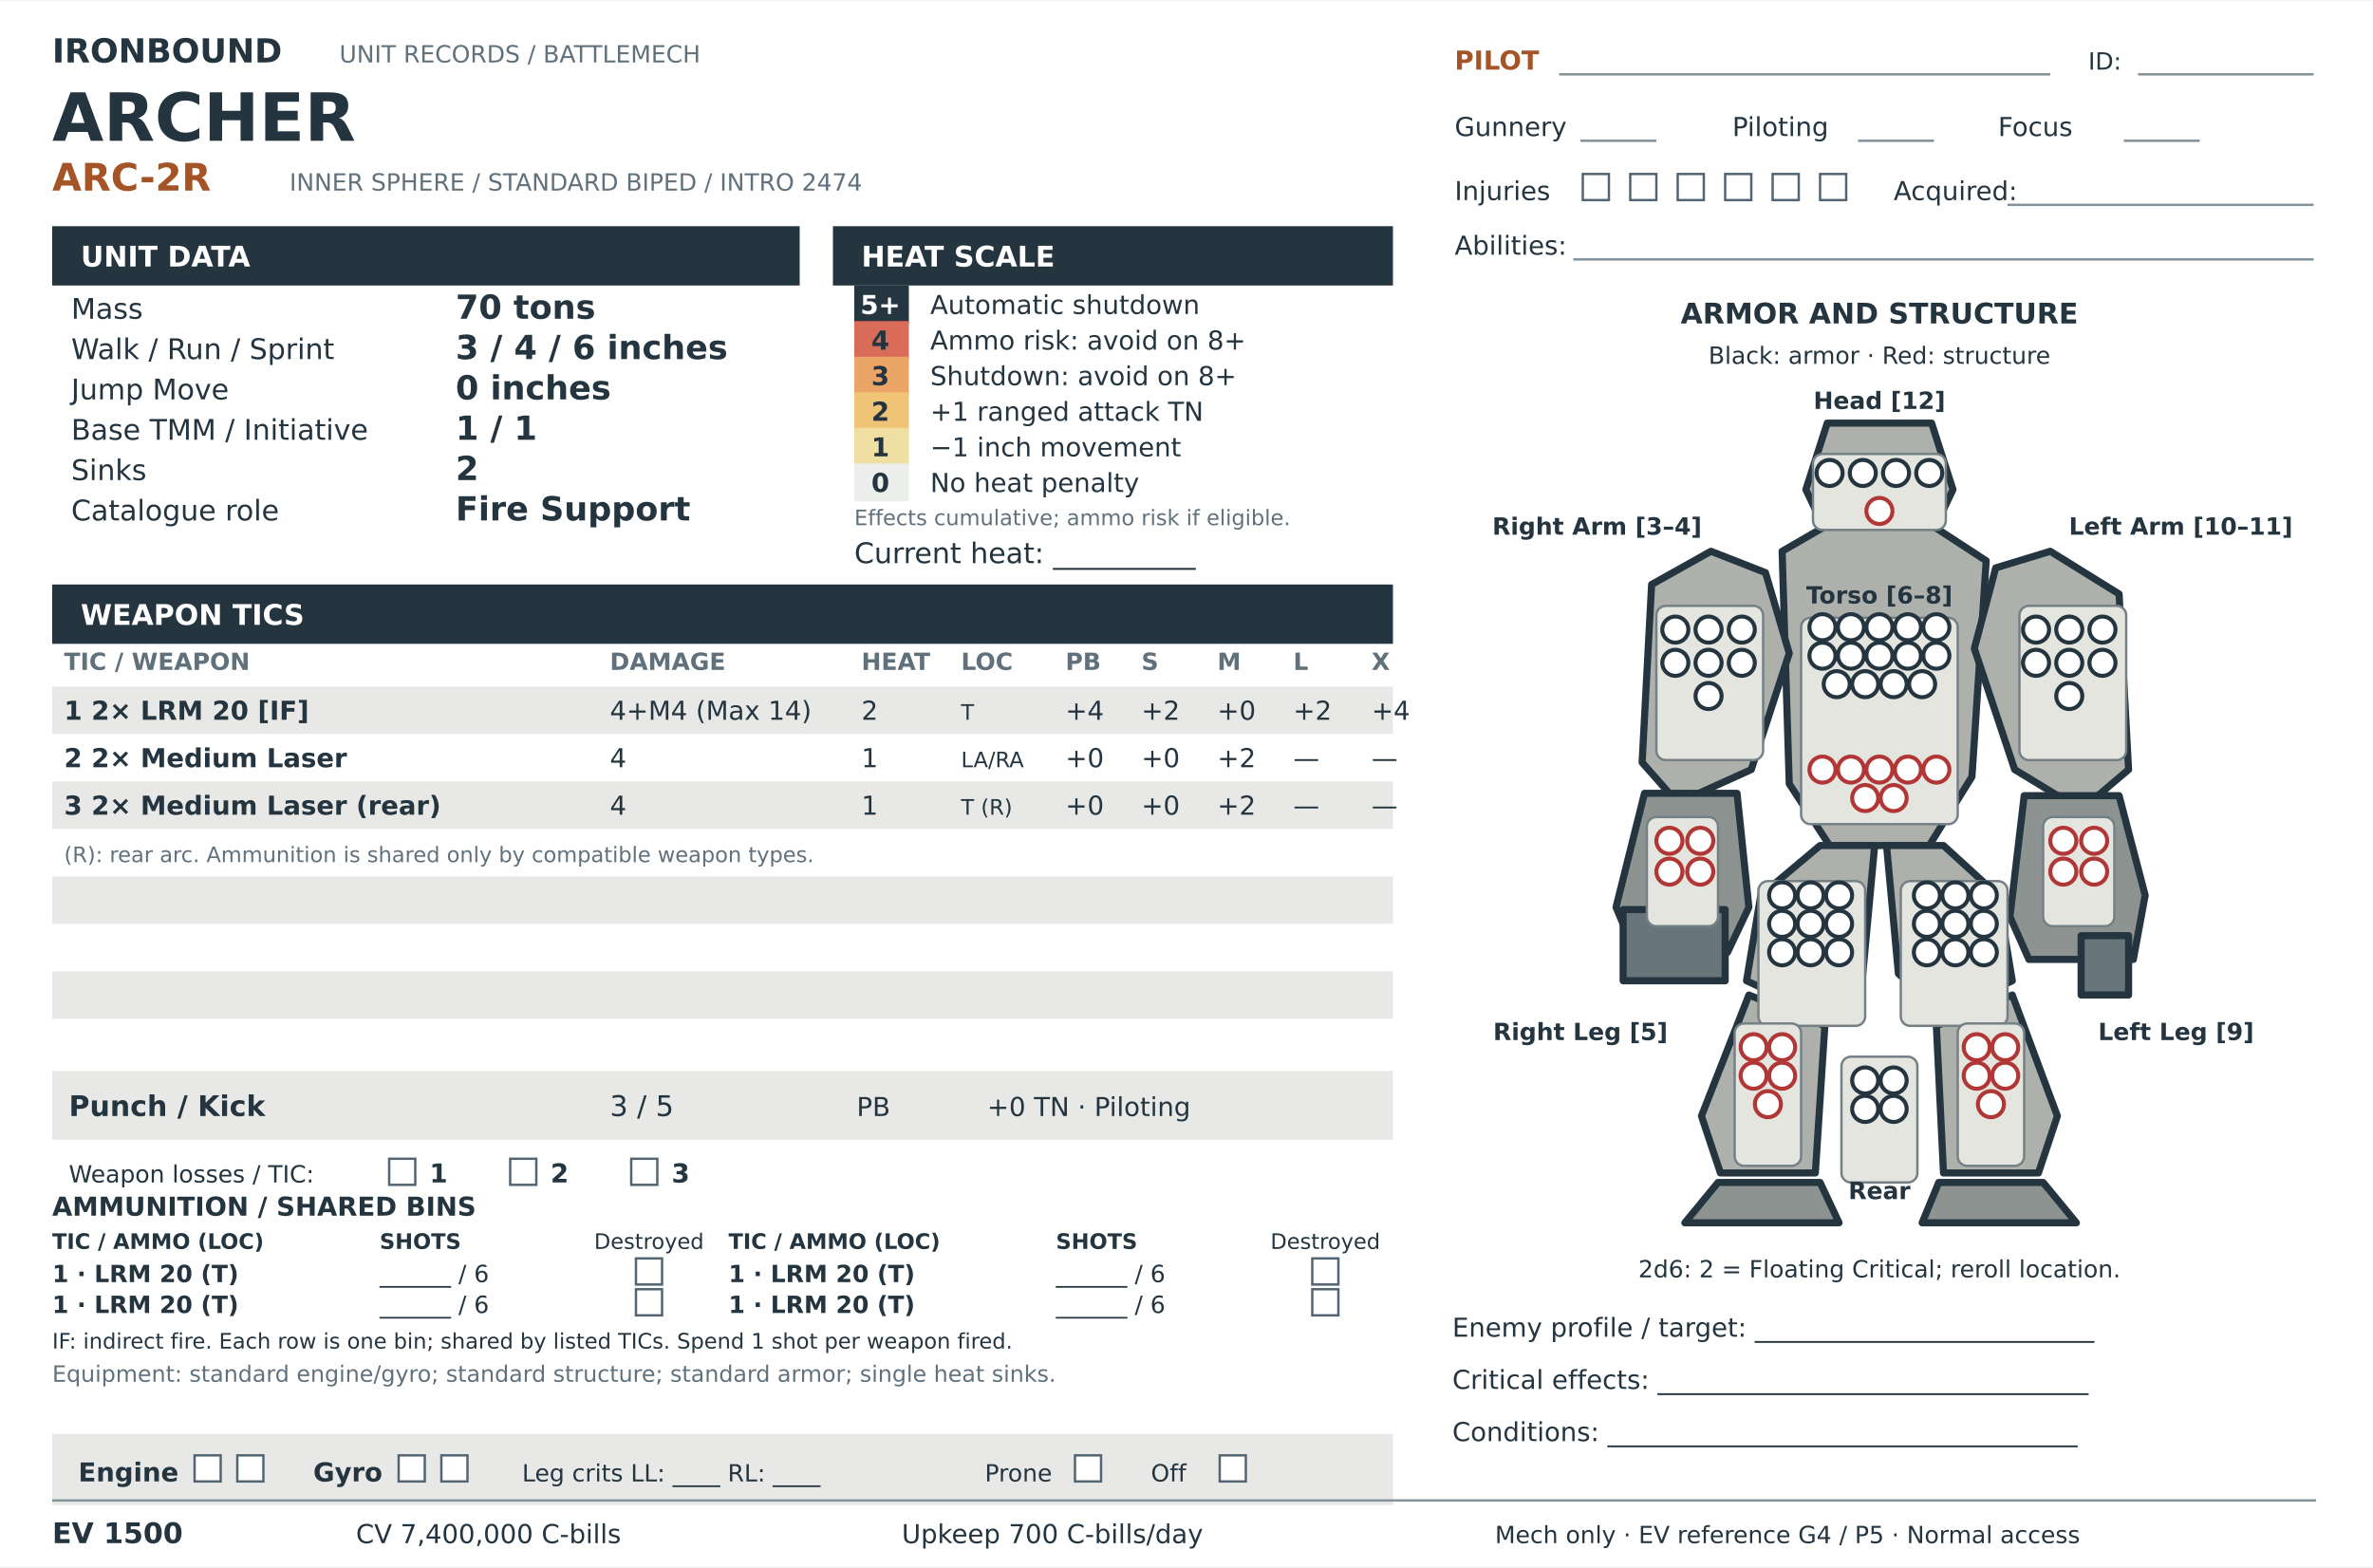
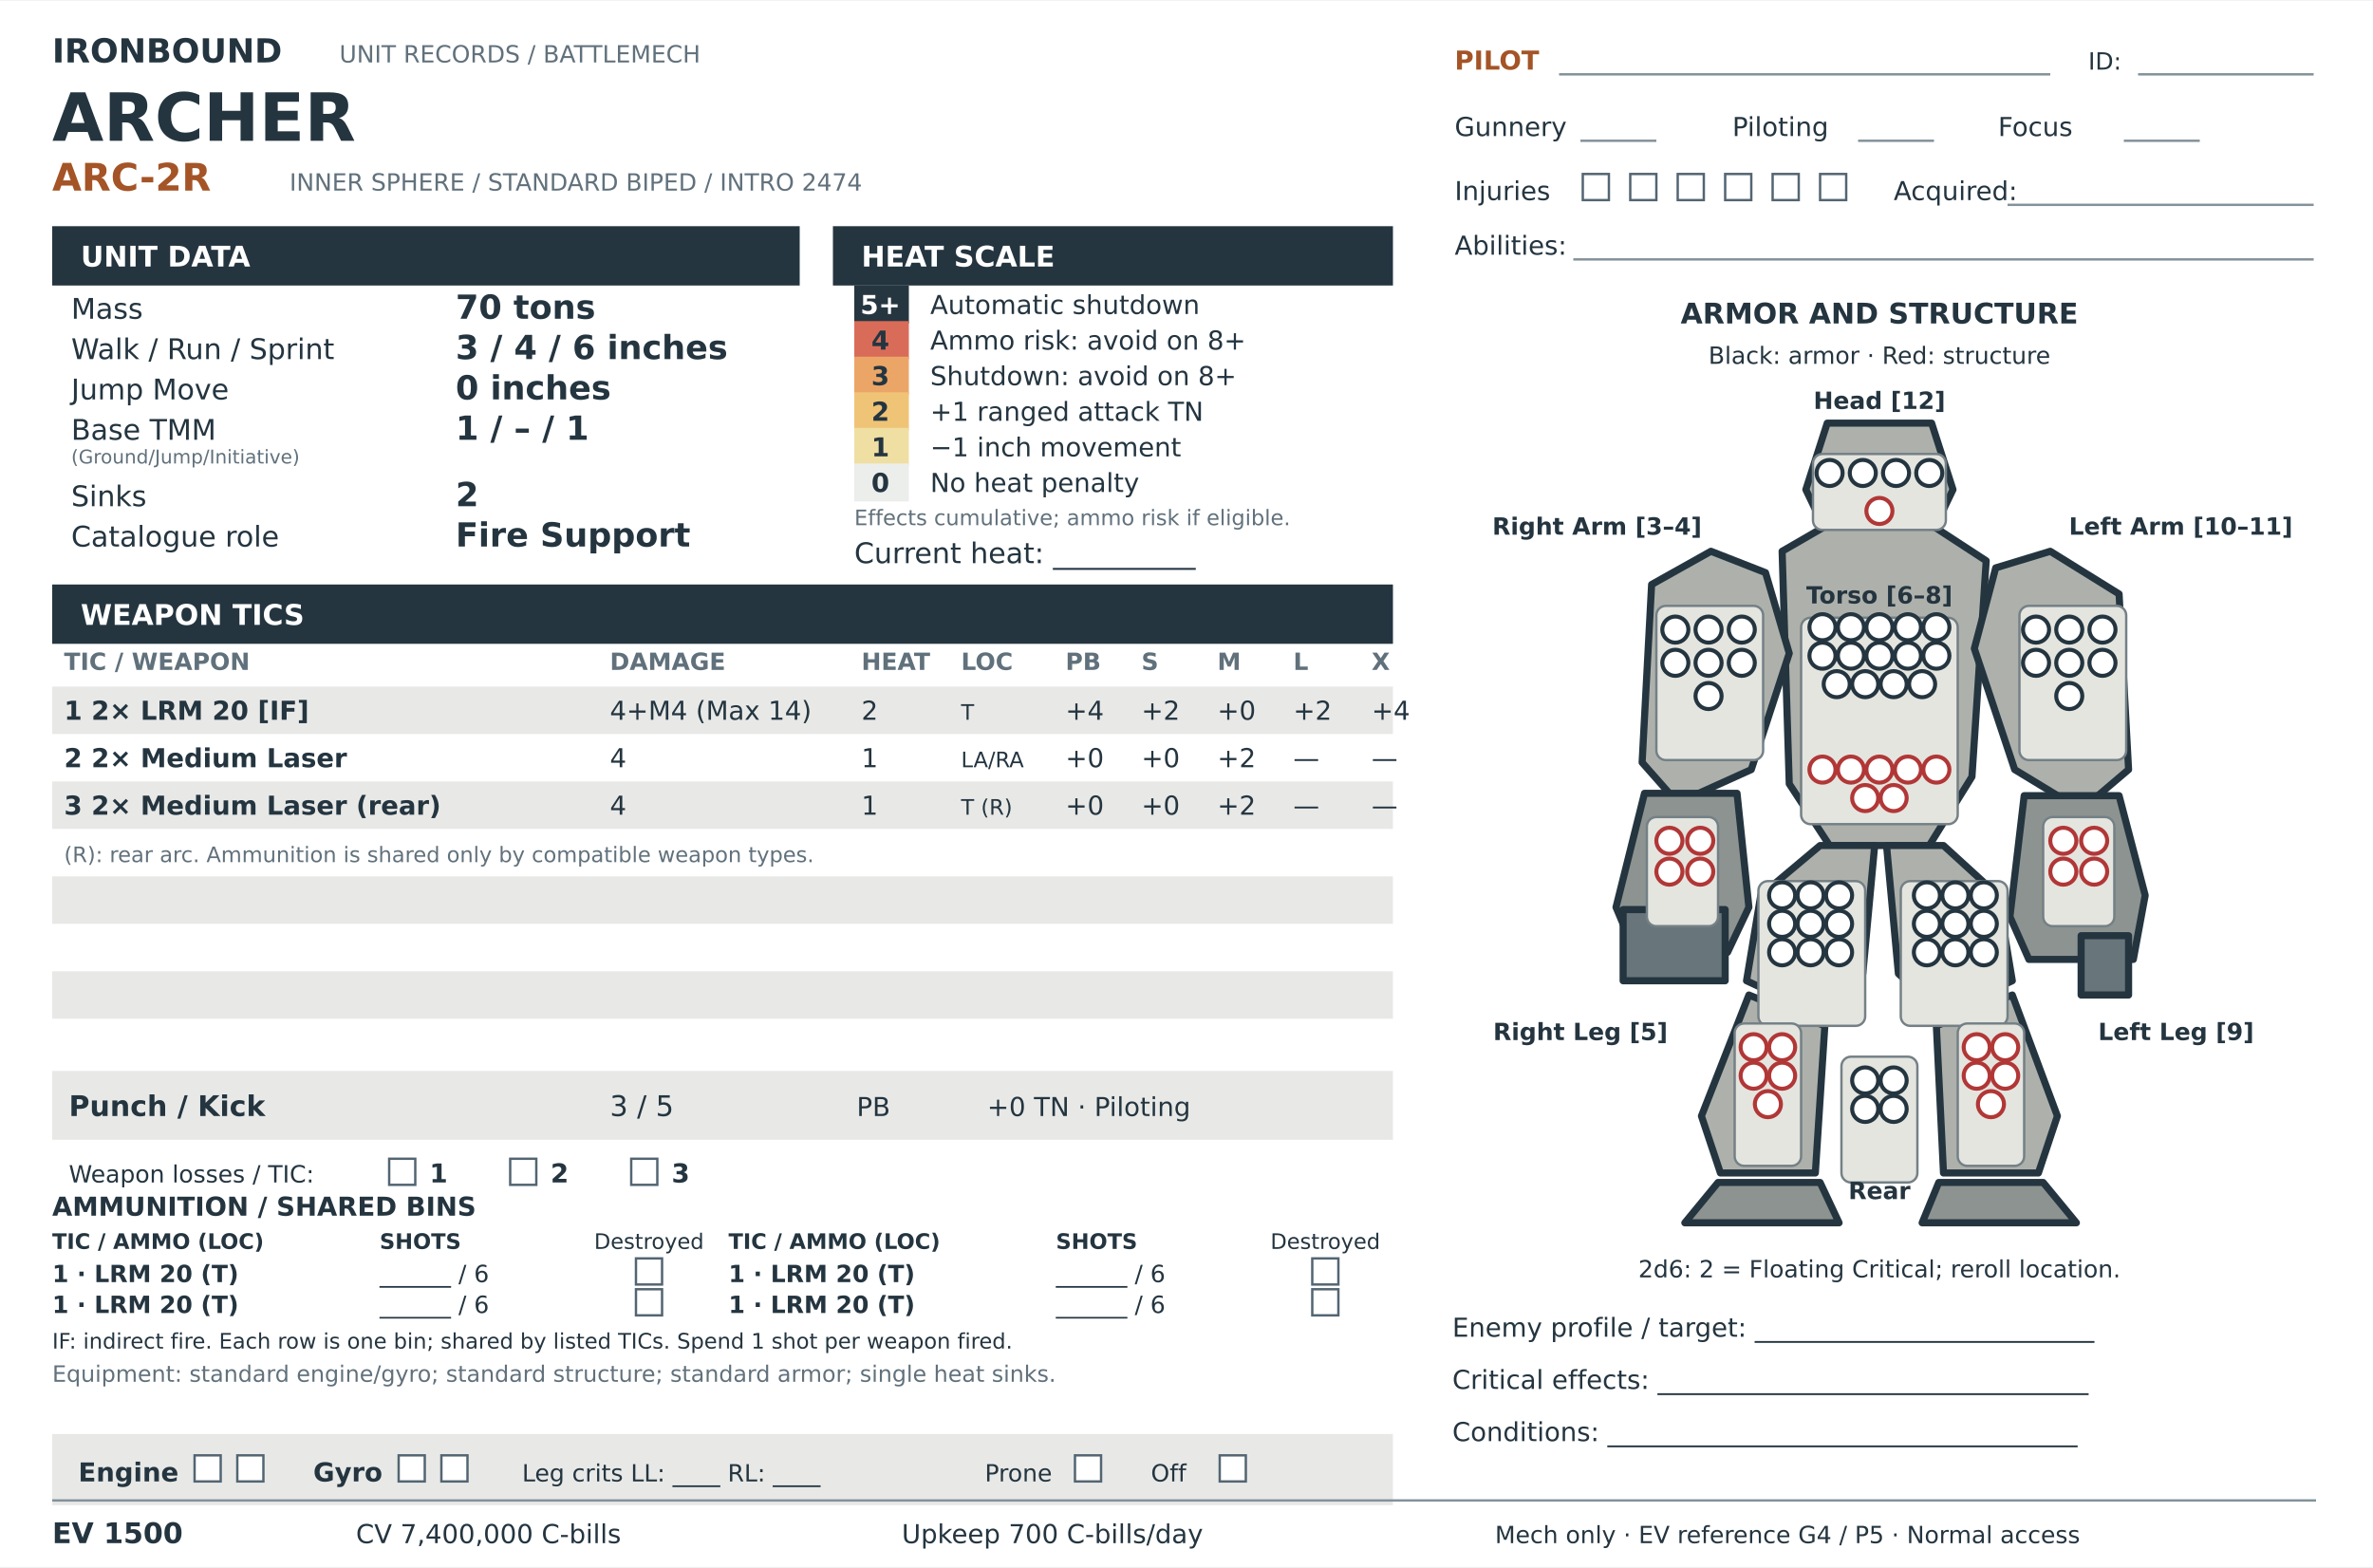
<svg xmlns="http://www.w3.org/2000/svg" width="277mm" height="183mm" viewBox="0 0 1000 660" role="img" aria-labelledby="title desc">
  <g font-family="Arial, Helvetica, sans-serif">
    <rect x="0" y="0" width="1000" height="660" rx="0" fill="#fff" stroke="none" />
    <text x="22" y="26" font-family="DejaVu Sans, Arial, sans-serif" font-size="14" font-weight="bold" fill="#243540" text-anchor="start">IRONBOUND</text>
    <text x="143" y="26" font-family="DejaVu Sans, Arial, sans-serif" font-size="10" fill="#61717c" text-anchor="start">UNIT RECORDS / BATTLEMECH</text>
    <text x="22" y="59" font-family="DejaVu Sans, Arial, sans-serif" font-size="28" font-weight="bold" fill="#243540" text-anchor="start">ARCHER</text>
    <text x="22" y="80" font-family="DejaVu Sans, Arial, sans-serif" font-size="16" font-weight="bold" fill="#a45426" text-anchor="start">ARC-2R</text>
    <text x="122" y="80" font-family="DejaVu Sans, Arial, sans-serif" font-size="10" fill="#61717c" text-anchor="start">INNER SPHERE / STANDARD BIPED / INTRO 2474</text>
    <text x="613" y="29" font-family="DejaVu Sans, Arial, sans-serif" font-size="11" font-weight="bold" fill="#a45426" text-anchor="start">PILOT</text>
    <path d="M657 31H864" fill="none" stroke="#83919a" />
    <text x="880" y="29" font-family="DejaVu Sans, Arial, sans-serif" font-size="10" fill="#243540" text-anchor="start">ID:</text>
    <path d="M901 31H975" fill="none" stroke="#83919a" />
    <text x="613" y="57" font-family="DejaVu Sans, Arial, sans-serif" font-size="11" fill="#243540" text-anchor="start">Gunnery</text>
    <path d="M666 59H698" fill="none" stroke="#83919a" />
    <text x="730" y="57" font-family="DejaVu Sans, Arial, sans-serif" font-size="11" fill="#243540" text-anchor="start">Piloting</text>
    <path d="M783 59H815" fill="none" stroke="#83919a" />
    <text x="842" y="57" font-family="DejaVu Sans, Arial, sans-serif" font-size="11" fill="#243540" text-anchor="start">Focus</text>
    <path d="M895 59H927" fill="none" stroke="#83919a" />
    <text x="613" y="84" font-family="DejaVu Sans, Arial, sans-serif" font-size="11" fill="#243540" text-anchor="start">Injuries</text>
    <rect x="667" y="73" width="11" height="11" rx="0" fill="#fff" stroke="#536572" />
    <rect x="687" y="73" width="11" height="11" rx="0" fill="#fff" stroke="#536572" />
    <rect x="707" y="73" width="11" height="11" rx="0" fill="#fff" stroke="#536572" />
    <rect x="727" y="73" width="11" height="11" rx="0" fill="#fff" stroke="#536572" />
    <rect x="747" y="73" width="11" height="11" rx="0" fill="#fff" stroke="#536572" />
    <rect x="767" y="73" width="11" height="11" rx="0" fill="#fff" stroke="#536572" />
    <text x="798" y="84" font-family="DejaVu Sans, Arial, sans-serif" font-size="11" fill="#243540" text-anchor="start">Acquired:</text>
    <path d="M846 86H975" fill="none" stroke="#83919a" />
    <text x="613" y="107" font-family="DejaVu Sans, Arial, sans-serif" font-size="11" fill="#243540" text-anchor="start">Abilities:</text>
    <path d="M663 109H975" fill="none" stroke="#83919a" />
    <rect x="22" y="95" width="315" height="25" rx="0" fill="#243540" stroke="none" />
    <text x="34" y="112" font-family="DejaVu Sans, Arial, sans-serif" font-size="12" font-weight="bold" fill="#fff" text-anchor="start">UNIT DATA</text>
    <rect x="351" y="95" width="236" height="25" rx="0" fill="#243540" stroke="none" />
    <text x="363" y="112" font-family="DejaVu Sans, Arial, sans-serif" font-size="12" font-weight="bold" fill="#fff" text-anchor="start">HEAT SCALE</text>
    <text x="30" y="134" font-family="DejaVu Sans, Arial, sans-serif" font-size="12" fill="#243540" text-anchor="start">Mass</text>
    <text x="192" y="134" font-family="DejaVu Sans, Arial, sans-serif" font-size="14" font-weight="bold" fill="#243540" text-anchor="start">70 tons</text>
    <text x="30" y="151" font-family="DejaVu Sans, Arial, sans-serif" font-size="12" fill="#243540" text-anchor="start">Walk / Run / Sprint</text>
    <text x="192" y="151" font-family="DejaVu Sans, Arial, sans-serif" font-size="14" font-weight="bold" fill="#243540" text-anchor="start">3 / 4 / 6 inches</text>
    <text x="30" y="168" font-family="DejaVu Sans, Arial, sans-serif" font-size="12" fill="#243540" text-anchor="start">Jump Move</text>
    <text x="192" y="168" font-family="DejaVu Sans, Arial, sans-serif" font-size="14" font-weight="bold" fill="#243540" text-anchor="start">0 inches</text>
-     <text x="30" y="185" font-family="DejaVu Sans, Arial, sans-serif" font-size="12" fill="#243540" text-anchor="start">Base TMM / Initiative</text>
-     <text x="192" y="185" font-family="DejaVu Sans, Arial, sans-serif" font-size="14" font-weight="bold" fill="#243540" text-anchor="start">1 / 1</text>
-     <text x="30" y="202" font-family="DejaVu Sans, Arial, sans-serif" font-size="12" fill="#243540" text-anchor="start">Sinks</text>
-     <text x="192" y="202" font-family="DejaVu Sans, Arial, sans-serif" font-size="14" font-weight="bold" fill="#243540" text-anchor="start">2</text>
-     <text x="30" y="219" font-family="DejaVu Sans, Arial, sans-serif" font-size="12" fill="#243540" text-anchor="start">Catalogue role</text>
-     <text x="192" y="219" font-family="DejaVu Sans, Arial, sans-serif" font-size="14" font-weight="bold" fill="#243540" text-anchor="start">Fire Support</text>
+     <text x="30" y="185" font-family="DejaVu Sans, Arial, sans-serif" font-size="12" fill="#243540" text-anchor="start">Base TMM</text>
+     <text x="30" y="195" font-family="DejaVu Sans, Arial, sans-serif" font-size="8" fill="#61717c" text-anchor="start">(Ground/Jump/Initiative)</text>
+     <text x="192" y="185" font-family="DejaVu Sans, Arial, sans-serif" font-size="14" font-weight="bold" fill="#243540" text-anchor="start">1 / – / 1</text>
+     <text x="30" y="213" font-family="DejaVu Sans, Arial, sans-serif" font-size="12" fill="#243540" text-anchor="start">Sinks</text>
+     <text x="192" y="213" font-family="DejaVu Sans, Arial, sans-serif" font-size="14" font-weight="bold" fill="#243540" text-anchor="start">2</text>
+     <text x="30" y="230" font-family="DejaVu Sans, Arial, sans-serif" font-size="12" fill="#243540" text-anchor="start">Catalogue role</text>
+     <text x="192" y="230" font-family="DejaVu Sans, Arial, sans-serif" font-size="14" font-weight="bold" fill="#243540" text-anchor="start">Fire Support</text>
    <rect x="360" y="120" width="23" height="16" rx="0" fill="#263640" stroke="none" />
    <text x="371" y="132" font-family="DejaVu Sans, Arial, sans-serif" font-size="11" font-weight="bold" fill="#fff" text-anchor="middle">5+</text>
    <text x="392" y="132" font-family="DejaVu Sans, Arial, sans-serif" font-size="11" fill="#243540" text-anchor="start">Automatic shutdown</text>
    <rect x="360" y="135" width="23" height="16" rx="0" fill="#d96c59" stroke="none" />
    <text x="371" y="147" font-family="DejaVu Sans, Arial, sans-serif" font-size="11" font-weight="bold" fill="#243540" text-anchor="middle">4</text>
    <text x="392" y="147" font-family="DejaVu Sans, Arial, sans-serif" font-size="11" fill="#243540" text-anchor="start">Ammo risk: avoid on 8+</text>
    <rect x="360" y="150" width="23" height="16" rx="0" fill="#eba667" stroke="none" />
    <text x="371" y="162" font-family="DejaVu Sans, Arial, sans-serif" font-size="11" font-weight="bold" fill="#243540" text-anchor="middle">3</text>
    <text x="392" y="162" font-family="DejaVu Sans, Arial, sans-serif" font-size="11" fill="#243540" text-anchor="start">Shutdown: avoid on 8+</text>
    <rect x="360" y="165" width="23" height="16" rx="0" fill="#f0c476" stroke="none" />
    <text x="371" y="177" font-family="DejaVu Sans, Arial, sans-serif" font-size="11" font-weight="bold" fill="#243540" text-anchor="middle">2</text>
    <text x="392" y="177" font-family="DejaVu Sans, Arial, sans-serif" font-size="11" fill="#243540" text-anchor="start">+1 ranged attack TN</text>
    <rect x="360" y="180" width="23" height="16" rx="0" fill="#efdfa2" stroke="none" />
    <text x="371" y="192" font-family="DejaVu Sans, Arial, sans-serif" font-size="11" font-weight="bold" fill="#243540" text-anchor="middle">1</text>
    <text x="392" y="192" font-family="DejaVu Sans, Arial, sans-serif" font-size="11" fill="#243540" text-anchor="start">−1 inch movement</text>
    <rect x="360" y="195" width="23" height="16" rx="0" fill="#eceeeb" stroke="none" />
    <text x="371" y="207" font-family="DejaVu Sans, Arial, sans-serif" font-size="11" font-weight="bold" fill="#243540" text-anchor="middle">0</text>
    <text x="392" y="207" font-family="DejaVu Sans, Arial, sans-serif" font-size="11" fill="#243540" text-anchor="start">No heat penalty</text>
    <text x="360" y="221" font-family="DejaVu Sans, Arial, sans-serif" font-size="9" fill="#61717c" text-anchor="start">Effects cumulative; ammo risk if eligible.</text>
    <text x="360" y="237" font-family="DejaVu Sans, Arial, sans-serif" font-size="12" fill="#243540" text-anchor="start">Current heat: __________</text>
    <rect x="22" y="246" width="565" height="25" rx="0" fill="#243540" stroke="none" />
    <text x="34" y="263" font-family="DejaVu Sans, Arial, sans-serif" font-size="12" font-weight="bold" fill="#fff" text-anchor="start">WEAPON TICS</text>
    <text x="27" y="282" font-family="DejaVu Sans, Arial, sans-serif" font-size="10" font-weight="bold" fill="#61717c" text-anchor="start">TIC / WEAPON</text>
    <text x="257" y="282" font-family="DejaVu Sans, Arial, sans-serif" font-size="10" font-weight="bold" fill="#61717c" text-anchor="start">DAMAGE</text>
    <text x="363" y="282" font-family="DejaVu Sans, Arial, sans-serif" font-size="10" font-weight="bold" fill="#61717c" text-anchor="start">HEAT</text>
    <text x="405" y="282" font-family="DejaVu Sans, Arial, sans-serif" font-size="10" font-weight="bold" fill="#61717c" text-anchor="start">LOC</text>
    <text x="449" y="282" font-family="DejaVu Sans, Arial, sans-serif" font-size="10" font-weight="bold" fill="#61717c" text-anchor="start">PB</text>
    <text x="481" y="282" font-family="DejaVu Sans, Arial, sans-serif" font-size="10" font-weight="bold" fill="#61717c" text-anchor="start">S</text>
    <text x="513" y="282" font-family="DejaVu Sans, Arial, sans-serif" font-size="10" font-weight="bold" fill="#61717c" text-anchor="start">M</text>
    <text x="545" y="282" font-family="DejaVu Sans, Arial, sans-serif" font-size="10" font-weight="bold" fill="#61717c" text-anchor="start">L</text>
    <text x="578" y="282" font-family="DejaVu Sans, Arial, sans-serif" font-size="10" font-weight="bold" fill="#61717c" text-anchor="start">X</text>
    <rect x="22" y="289" width="565" height="20" rx="0" fill="#e8e9e7" stroke="none" />
    <text x="27" y="303" font-family="DejaVu Sans, Arial, sans-serif" font-size="11" fill="#243540" text-anchor="start" font-weight="bold">1  2× LRM 20 [IF]</text>
    <text x="257" y="303" font-family="DejaVu Sans, Arial, sans-serif" font-size="11" fill="#243540" text-anchor="start">4+M4 (Max 14)</text>
    <text x="363" y="303" font-family="DejaVu Sans, Arial, sans-serif" font-size="11" fill="#243540" text-anchor="start">2</text>
    <text x="405" y="303" font-family="DejaVu Sans, Arial, sans-serif" font-size="9" fill="#243540" text-anchor="start">T</text>
    <text x="449" y="303" font-family="DejaVu Sans, Arial, sans-serif" font-size="11" fill="#243540" text-anchor="start">+4</text>
    <text x="481" y="303" font-family="DejaVu Sans, Arial, sans-serif" font-size="11" fill="#243540" text-anchor="start">+2</text>
    <text x="513" y="303" font-family="DejaVu Sans, Arial, sans-serif" font-size="11" fill="#243540" text-anchor="start">+0</text>
    <text x="545" y="303" font-family="DejaVu Sans, Arial, sans-serif" font-size="11" fill="#243540" text-anchor="start">+2</text>
    <text x="578" y="303" font-family="DejaVu Sans, Arial, sans-serif" font-size="11" fill="#243540" text-anchor="start">+4</text>
    <text x="27" y="323" font-family="DejaVu Sans, Arial, sans-serif" font-size="11" fill="#243540" text-anchor="start" font-weight="bold">2  2× Medium Laser</text>
    <text x="257" y="323" font-family="DejaVu Sans, Arial, sans-serif" font-size="11" fill="#243540" text-anchor="start">4</text>
    <text x="363" y="323" font-family="DejaVu Sans, Arial, sans-serif" font-size="11" fill="#243540" text-anchor="start">1</text>
    <text x="405" y="323" font-family="DejaVu Sans, Arial, sans-serif" font-size="9" fill="#243540" text-anchor="start">LA/RA</text>
    <text x="449" y="323" font-family="DejaVu Sans, Arial, sans-serif" font-size="11" fill="#243540" text-anchor="start">+0</text>
    <text x="481" y="323" font-family="DejaVu Sans, Arial, sans-serif" font-size="11" fill="#243540" text-anchor="start">+0</text>
    <text x="513" y="323" font-family="DejaVu Sans, Arial, sans-serif" font-size="11" fill="#243540" text-anchor="start">+2</text>
    <text x="545" y="323" font-family="DejaVu Sans, Arial, sans-serif" font-size="11" fill="#243540" text-anchor="start">—</text>
    <text x="578" y="323" font-family="DejaVu Sans, Arial, sans-serif" font-size="11" fill="#243540" text-anchor="start">—</text>
    <rect x="22" y="329" width="565" height="20" rx="0" fill="#e8e9e7" stroke="none" />
    <text x="27" y="343" font-family="DejaVu Sans, Arial, sans-serif" font-size="11" fill="#243540" text-anchor="start" font-weight="bold">3  2× Medium Laser (rear)</text>
    <text x="257" y="343" font-family="DejaVu Sans, Arial, sans-serif" font-size="11" fill="#243540" text-anchor="start">4</text>
    <text x="363" y="343" font-family="DejaVu Sans, Arial, sans-serif" font-size="11" fill="#243540" text-anchor="start">1</text>
    <text x="405" y="343" font-family="DejaVu Sans, Arial, sans-serif" font-size="9" fill="#243540" text-anchor="start">T (R)</text>
    <text x="449" y="343" font-family="DejaVu Sans, Arial, sans-serif" font-size="11" fill="#243540" text-anchor="start">+0</text>
    <text x="481" y="343" font-family="DejaVu Sans, Arial, sans-serif" font-size="11" fill="#243540" text-anchor="start">+0</text>
    <text x="513" y="343" font-family="DejaVu Sans, Arial, sans-serif" font-size="11" fill="#243540" text-anchor="start">+2</text>
    <text x="545" y="343" font-family="DejaVu Sans, Arial, sans-serif" font-size="11" fill="#243540" text-anchor="start">—</text>
    <text x="578" y="343" font-family="DejaVu Sans, Arial, sans-serif" font-size="11" fill="#243540" text-anchor="start">—</text>
    <text x="27" y="363" font-family="DejaVu Sans, Arial, sans-serif" font-size="11" fill="#243540" text-anchor="start" font-weight="bold" />
    <text x="257" y="363" font-family="DejaVu Sans, Arial, sans-serif" font-size="11" fill="#243540" text-anchor="start" />
    <text x="363" y="363" font-family="DejaVu Sans, Arial, sans-serif" font-size="11" fill="#243540" text-anchor="start" />
    <text x="405" y="363" font-family="DejaVu Sans, Arial, sans-serif" font-size="9" fill="#243540" text-anchor="start" />
    <text x="449" y="363" font-family="DejaVu Sans, Arial, sans-serif" font-size="11" fill="#243540" text-anchor="start" />
    <text x="481" y="363" font-family="DejaVu Sans, Arial, sans-serif" font-size="11" fill="#243540" text-anchor="start" />
    <text x="513" y="363" font-family="DejaVu Sans, Arial, sans-serif" font-size="11" fill="#243540" text-anchor="start" />
    <text x="545" y="363" font-family="DejaVu Sans, Arial, sans-serif" font-size="11" fill="#243540" text-anchor="start" />
    <text x="578" y="363" font-family="DejaVu Sans, Arial, sans-serif" font-size="11" fill="#243540" text-anchor="start" />
    <rect x="22" y="369" width="565" height="20" rx="0" fill="#e8e9e7" stroke="none" />
    <text x="27" y="383" font-family="DejaVu Sans, Arial, sans-serif" font-size="11" fill="#243540" text-anchor="start" font-weight="bold" />
    <text x="257" y="383" font-family="DejaVu Sans, Arial, sans-serif" font-size="11" fill="#243540" text-anchor="start" />
    <text x="363" y="383" font-family="DejaVu Sans, Arial, sans-serif" font-size="11" fill="#243540" text-anchor="start" />
    <text x="405" y="383" font-family="DejaVu Sans, Arial, sans-serif" font-size="9" fill="#243540" text-anchor="start" />
    <text x="449" y="383" font-family="DejaVu Sans, Arial, sans-serif" font-size="11" fill="#243540" text-anchor="start" />
    <text x="481" y="383" font-family="DejaVu Sans, Arial, sans-serif" font-size="11" fill="#243540" text-anchor="start" />
    <text x="513" y="383" font-family="DejaVu Sans, Arial, sans-serif" font-size="11" fill="#243540" text-anchor="start" />
    <text x="545" y="383" font-family="DejaVu Sans, Arial, sans-serif" font-size="11" fill="#243540" text-anchor="start" />
    <text x="578" y="383" font-family="DejaVu Sans, Arial, sans-serif" font-size="11" fill="#243540" text-anchor="start" />
    <text x="27" y="403" font-family="DejaVu Sans, Arial, sans-serif" font-size="11" fill="#243540" text-anchor="start" font-weight="bold" />
    <text x="257" y="403" font-family="DejaVu Sans, Arial, sans-serif" font-size="11" fill="#243540" text-anchor="start" />
    <text x="363" y="403" font-family="DejaVu Sans, Arial, sans-serif" font-size="11" fill="#243540" text-anchor="start" />
    <text x="405" y="403" font-family="DejaVu Sans, Arial, sans-serif" font-size="9" fill="#243540" text-anchor="start" />
    <text x="449" y="403" font-family="DejaVu Sans, Arial, sans-serif" font-size="11" fill="#243540" text-anchor="start" />
    <text x="481" y="403" font-family="DejaVu Sans, Arial, sans-serif" font-size="11" fill="#243540" text-anchor="start" />
    <text x="513" y="403" font-family="DejaVu Sans, Arial, sans-serif" font-size="11" fill="#243540" text-anchor="start" />
    <text x="545" y="403" font-family="DejaVu Sans, Arial, sans-serif" font-size="11" fill="#243540" text-anchor="start" />
    <text x="578" y="403" font-family="DejaVu Sans, Arial, sans-serif" font-size="11" fill="#243540" text-anchor="start" />
    <rect x="22" y="409" width="565" height="20" rx="0" fill="#e8e9e7" stroke="none" />
    <text x="27" y="423" font-family="DejaVu Sans, Arial, sans-serif" font-size="11" fill="#243540" text-anchor="start" font-weight="bold" />
    <text x="257" y="423" font-family="DejaVu Sans, Arial, sans-serif" font-size="11" fill="#243540" text-anchor="start" />
    <text x="363" y="423" font-family="DejaVu Sans, Arial, sans-serif" font-size="11" fill="#243540" text-anchor="start" />
    <text x="405" y="423" font-family="DejaVu Sans, Arial, sans-serif" font-size="9" fill="#243540" text-anchor="start" />
    <text x="449" y="423" font-family="DejaVu Sans, Arial, sans-serif" font-size="11" fill="#243540" text-anchor="start" />
    <text x="481" y="423" font-family="DejaVu Sans, Arial, sans-serif" font-size="11" fill="#243540" text-anchor="start" />
    <text x="513" y="423" font-family="DejaVu Sans, Arial, sans-serif" font-size="11" fill="#243540" text-anchor="start" />
    <text x="545" y="423" font-family="DejaVu Sans, Arial, sans-serif" font-size="11" fill="#243540" text-anchor="start" />
    <text x="578" y="423" font-family="DejaVu Sans, Arial, sans-serif" font-size="11" fill="#243540" text-anchor="start" />
    <text x="27" y="443" font-family="DejaVu Sans, Arial, sans-serif" font-size="11" fill="#243540" text-anchor="start" font-weight="bold" />
    <text x="257" y="443" font-family="DejaVu Sans, Arial, sans-serif" font-size="11" fill="#243540" text-anchor="start" />
    <text x="363" y="443" font-family="DejaVu Sans, Arial, sans-serif" font-size="11" fill="#243540" text-anchor="start" />
    <text x="405" y="443" font-family="DejaVu Sans, Arial, sans-serif" font-size="9" fill="#243540" text-anchor="start" />
    <text x="449" y="443" font-family="DejaVu Sans, Arial, sans-serif" font-size="11" fill="#243540" text-anchor="start" />
    <text x="481" y="443" font-family="DejaVu Sans, Arial, sans-serif" font-size="11" fill="#243540" text-anchor="start" />
    <text x="513" y="443" font-family="DejaVu Sans, Arial, sans-serif" font-size="11" fill="#243540" text-anchor="start" />
    <text x="545" y="443" font-family="DejaVu Sans, Arial, sans-serif" font-size="11" fill="#243540" text-anchor="start" />
    <text x="578" y="443" font-family="DejaVu Sans, Arial, sans-serif" font-size="11" fill="#243540" text-anchor="start" />
    <rect x="22" y="451" width="565" height="29" rx="0" fill="#e8e9e7" stroke="none" />
    <text x="29" y="470" font-family="DejaVu Sans, Arial, sans-serif" font-size="12" font-weight="bold" fill="#243540" text-anchor="start">Punch / Kick</text>
    <text x="257" y="470" font-family="DejaVu Sans, Arial, sans-serif" font-size="12" fill="#243540" text-anchor="start">3 / 5</text>
    <text x="361" y="470" font-family="DejaVu Sans, Arial, sans-serif" font-size="11" fill="#243540" text-anchor="start">PB</text>
    <text x="416" y="470" font-family="DejaVu Sans, Arial, sans-serif" font-size="11" fill="#243540" text-anchor="start">+0 TN · Piloting</text>
    <rect x="22" y="604" width="565" height="30" rx="0" fill="#e8e9e7" stroke="none" />
    <text x="33" y="624" font-family="DejaVu Sans, Arial, sans-serif" font-size="11" font-weight="bold" fill="#243540" text-anchor="start">Engine</text>
    <rect x="82" y="613" width="11" height="11" rx="0" fill="#fff" stroke="#536572" />
    <rect x="100" y="613" width="11" height="11" rx="0" fill="#fff" stroke="#536572" />
    <text x="132" y="624" font-family="DejaVu Sans, Arial, sans-serif" font-size="11" font-weight="bold" fill="#243540" text-anchor="start">Gyro</text>
    <rect x="168" y="613" width="11" height="11" rx="0" fill="#fff" stroke="#536572" />
    <rect x="186" y="613" width="11" height="11" rx="0" fill="#fff" stroke="#536572" />
    <text x="220" y="624" font-family="DejaVu Sans, Arial, sans-serif" font-size="10" fill="#243540" text-anchor="start">Leg crits  LL: ____  RL: ____</text>
    <text x="415" y="624" font-family="DejaVu Sans, Arial, sans-serif" font-size="10" fill="#243540" text-anchor="start">Prone</text>
    <rect x="453" y="613" width="11" height="11" rx="0" fill="#fff" stroke="#536572" />
    <text x="485" y="624" font-family="DejaVu Sans, Arial, sans-serif" font-size="10" fill="#243540" text-anchor="start">Off</text>
    <rect x="514" y="613" width="11" height="11" rx="0" fill="#fff" stroke="#536572" />
    <g transform="translate(612 120)">
      <text x="180" y="16" font-family="DejaVu Sans, Arial, sans-serif" font-size="12" font-weight="bold" fill="#243540" text-anchor="middle">ARMOR AND STRUCTURE</text>
      <text x="180" y="33" font-family="DejaVu Sans, Arial, sans-serif" font-size="10" fill="#243540" text-anchor="middle">Black: armor · Red: structure</text>
      <path d="M158 58H202L211 86L200 109H160L149 86Z" fill="#aeb1ab" stroke="#243540" stroke-width="3" stroke-linejoin="round" />
      <path d="M139 112L158 101H202L225 116L219 207L201 236H159L142 210Z" fill="#aeb1ab" stroke="#243540" stroke-width="3" stroke-linejoin="round" />
      <path d="M132 121L109 112L84 126L80 201L95 218L126 204L142 155Z" fill="#aeb1ab" stroke="#243540" stroke-width="3" stroke-linejoin="round" />
      <path d="M229 119L252 112L281 130L285 204L265 221L237 204L220 153Z" fill="#aeb1ab" stroke="#243540" stroke-width="3" stroke-linejoin="round" />
      <path d="M81 214H120L125 262L116 281H77L69 262Z" fill="#8d9390" stroke="#243540" stroke-width="3" stroke-linejoin="round" />
      <path d="M241 215H281L292 257L287 284H243L235 266Z" fill="#8d9390" stroke="#243540" stroke-width="3" stroke-linejoin="round" />
      <path d="M72 263H115V293H72Z" fill="#68757a" stroke="#243540" stroke-width="3" stroke-linejoin="round" />
      <path d="M265 274H285V299H265Z" fill="#68757a" stroke="#243540" stroke-width="3" stroke-linejoin="round" />
      <path d="M155 236H178L173 290L154 307L124 293L130 257Z" fill="#aeb1ab" stroke="#243540" stroke-width="3" stroke-linejoin="round" />
      <path d="M183 236H207L230 257L236 293L206 307L188 290Z" fill="#aeb1ab" stroke="#243540" stroke-width="3" stroke-linejoin="round" />
      <path d="M125 299L157 312L153 374H113L105 350Z" fill="#aeb1ab" stroke="#243540" stroke-width="3" stroke-linejoin="round" />
      <path d="M204 312L236 299L255 350L247 374H207Z" fill="#aeb1ab" stroke="#243540" stroke-width="3" stroke-linejoin="round" />
      <path d="M112 378H155L163 395H98Z" fill="#8d9390" stroke="#243540" stroke-width="3" stroke-linejoin="round" />
      <path d="M205 378H249L263 395H198Z" fill="#8d9390" stroke="#243540" stroke-width="3" stroke-linejoin="round" />
      <rect x="152" y="71" width="56" height="32" rx="4" fill="#e4e5df" stroke="#748086" />
      <rect x="147" y="140" width="66" height="87" rx="4" fill="#e4e5df" stroke="#748086" />
      <rect x="86" y="135" width="45" height="65" rx="4" fill="#e4e5df" stroke="#748086" />
      <rect x="239" y="135" width="45" height="65" rx="4" fill="#e4e5df" stroke="#748086" />
      <rect x="82" y="224" width="30" height="46" rx="4" fill="#e4e5df" stroke="#748086" />
      <rect x="249" y="224" width="30" height="46" rx="4" fill="#e4e5df" stroke="#748086" />
      <rect x="129" y="251" width="45" height="61" rx="4" fill="#e4e5df" stroke="#748086" />
      <rect x="189" y="251" width="45" height="61" rx="4" fill="#e4e5df" stroke="#748086" />
      <rect x="119" y="311" width="28" height="60" rx="4" fill="#e4e5df" stroke="#748086" />
      <rect x="213" y="311" width="28" height="60" rx="4" fill="#e4e5df" stroke="#748086" />
      <rect x="164" y="325" width="32" height="53" rx="4" fill="#e4e5df" stroke="#748086" />
      <text x="180" y="52" font-family="DejaVu Sans, Arial, sans-serif" font-size="10" font-weight="bold" fill="#243540" text-anchor="middle">Head [12]</text>
      <text x="180" y="134" font-family="DejaVu Sans, Arial, sans-serif" font-size="10" font-weight="bold" fill="#243540" text-anchor="middle">Torso [6–8]</text>
      <text x="61" y="105" font-family="DejaVu Sans, Arial, sans-serif" font-size="10" font-weight="bold" fill="#243540" text-anchor="middle">Right Arm [3–4]</text>
      <text x="307" y="105" font-family="DejaVu Sans, Arial, sans-serif" font-size="10" font-weight="bold" fill="#243540" text-anchor="middle">Left Arm [10–11]</text>
      <text x="54" y="318" font-family="DejaVu Sans, Arial, sans-serif" font-size="10" font-weight="bold" fill="#243540" text-anchor="middle">Right Leg [5]</text>
      <text x="305" y="318" font-family="DejaVu Sans, Arial, sans-serif" font-size="10" font-weight="bold" fill="#243540" text-anchor="middle">Left Leg [9]</text>
      <text x="180" y="385" font-family="DejaVu Sans, Arial, sans-serif" font-size="10" font-weight="bold" fill="#243540" text-anchor="middle">Rear</text>
      <text x="180" y="418" font-family="DejaVu Sans, Arial, sans-serif" font-size="10" fill="#243540" text-anchor="middle">2d6: 2 = Floating Critical; reroll location.</text>
      <text x="0" y="443" font-family="DejaVu Sans, Arial, sans-serif" font-size="11" fill="#243540" text-anchor="start">Enemy profile / target: __________________________</text>
      <text x="0" y="465" font-family="DejaVu Sans, Arial, sans-serif" font-size="11" fill="#243540" text-anchor="start">Critical effects: _________________________________</text>
      <text x="0" y="487" font-family="DejaVu Sans, Arial, sans-serif" font-size="11" fill="#243540" text-anchor="start">Conditions: ____________________________________</text>
      <circle cx="159.0" cy="79" r="5.5" fill="#fff" stroke="#243540" stroke-width="1.7" />
      <circle cx="173.0" cy="79" r="5.5" fill="#fff" stroke="#243540" stroke-width="1.7" />
      <circle cx="187.0" cy="79" r="5.5" fill="#fff" stroke="#243540" stroke-width="1.7" />
      <circle cx="201.0" cy="79" r="5.5" fill="#fff" stroke="#243540" stroke-width="1.7" />
      <circle cx="180.0" cy="95" r="5.5" fill="#fff" stroke="#b13737" stroke-width="1.7" />
      <circle cx="156.0" cy="144" r="5.5" fill="#fff" stroke="#243540" stroke-width="1.7" />
      <circle cx="168.0" cy="144" r="5.5" fill="#fff" stroke="#243540" stroke-width="1.7" />
      <circle cx="180.0" cy="144" r="5.5" fill="#fff" stroke="#243540" stroke-width="1.7" />
      <circle cx="192.0" cy="144" r="5.5" fill="#fff" stroke="#243540" stroke-width="1.7" />
      <circle cx="204.0" cy="144" r="5.5" fill="#fff" stroke="#243540" stroke-width="1.7" />
      <circle cx="156.0" cy="156" r="5.5" fill="#fff" stroke="#243540" stroke-width="1.7" />
      <circle cx="168.0" cy="156" r="5.5" fill="#fff" stroke="#243540" stroke-width="1.7" />
      <circle cx="180.0" cy="156" r="5.5" fill="#fff" stroke="#243540" stroke-width="1.7" />
      <circle cx="192.0" cy="156" r="5.5" fill="#fff" stroke="#243540" stroke-width="1.7" />
      <circle cx="204.0" cy="156" r="5.5" fill="#fff" stroke="#243540" stroke-width="1.7" />
      <circle cx="162.0" cy="168" r="5.5" fill="#fff" stroke="#243540" stroke-width="1.7" />
      <circle cx="174.0" cy="168" r="5.5" fill="#fff" stroke="#243540" stroke-width="1.7" />
      <circle cx="186.0" cy="168" r="5.5" fill="#fff" stroke="#243540" stroke-width="1.7" />
      <circle cx="198.0" cy="168" r="5.5" fill="#fff" stroke="#243540" stroke-width="1.7" />
      <circle cx="156.0" cy="204" r="5.5" fill="#fff" stroke="#b13737" stroke-width="1.7" />
      <circle cx="168.0" cy="204" r="5.5" fill="#fff" stroke="#b13737" stroke-width="1.7" />
      <circle cx="180.0" cy="204" r="5.5" fill="#fff" stroke="#b13737" stroke-width="1.7" />
      <circle cx="192.0" cy="204" r="5.5" fill="#fff" stroke="#b13737" stroke-width="1.7" />
      <circle cx="204.0" cy="204" r="5.5" fill="#fff" stroke="#b13737" stroke-width="1.7" />
      <circle cx="174.0" cy="216" r="5.5" fill="#fff" stroke="#b13737" stroke-width="1.7" />
      <circle cx="186.0" cy="216" r="5.5" fill="#fff" stroke="#b13737" stroke-width="1.7" />
      <circle cx="94.0" cy="145" r="5.5" fill="#fff" stroke="#243540" stroke-width="1.7" />
      <circle cx="108.0" cy="145" r="5.5" fill="#fff" stroke="#243540" stroke-width="1.7" />
      <circle cx="122.0" cy="145" r="5.5" fill="#fff" stroke="#243540" stroke-width="1.7" />
      <circle cx="94.0" cy="159" r="5.5" fill="#fff" stroke="#243540" stroke-width="1.7" />
      <circle cx="108.0" cy="159" r="5.5" fill="#fff" stroke="#243540" stroke-width="1.7" />
      <circle cx="122.0" cy="159" r="5.5" fill="#fff" stroke="#243540" stroke-width="1.7" />
      <circle cx="108.0" cy="173" r="5.5" fill="#fff" stroke="#243540" stroke-width="1.7" />
      <circle cx="91.5" cy="234" r="5.5" fill="#fff" stroke="#b13737" stroke-width="1.7" />
      <circle cx="104.5" cy="234" r="5.5" fill="#fff" stroke="#b13737" stroke-width="1.7" />
      <circle cx="91.5" cy="247" r="5.5" fill="#fff" stroke="#b13737" stroke-width="1.7" />
      <circle cx="104.5" cy="247" r="5.5" fill="#fff" stroke="#b13737" stroke-width="1.7" />
      <circle cx="246.0" cy="145" r="5.5" fill="#fff" stroke="#243540" stroke-width="1.7" />
      <circle cx="260.0" cy="145" r="5.5" fill="#fff" stroke="#243540" stroke-width="1.7" />
      <circle cx="274.0" cy="145" r="5.5" fill="#fff" stroke="#243540" stroke-width="1.7" />
      <circle cx="246.0" cy="159" r="5.5" fill="#fff" stroke="#243540" stroke-width="1.7" />
      <circle cx="260.0" cy="159" r="5.5" fill="#fff" stroke="#243540" stroke-width="1.7" />
      <circle cx="274.0" cy="159" r="5.5" fill="#fff" stroke="#243540" stroke-width="1.7" />
      <circle cx="260.0" cy="173" r="5.5" fill="#fff" stroke="#243540" stroke-width="1.7" />
      <circle cx="257.5" cy="234" r="5.5" fill="#fff" stroke="#b13737" stroke-width="1.7" />
      <circle cx="270.5" cy="234" r="5.5" fill="#fff" stroke="#b13737" stroke-width="1.7" />
      <circle cx="257.5" cy="247" r="5.5" fill="#fff" stroke="#b13737" stroke-width="1.7" />
      <circle cx="270.5" cy="247" r="5.5" fill="#fff" stroke="#b13737" stroke-width="1.7" />
      <circle cx="139.0" cy="257" r="5.5" fill="#fff" stroke="#243540" stroke-width="1.7" />
      <circle cx="151.0" cy="257" r="5.5" fill="#fff" stroke="#243540" stroke-width="1.7" />
      <circle cx="163.0" cy="257" r="5.5" fill="#fff" stroke="#243540" stroke-width="1.7" />
      <circle cx="139.0" cy="269" r="5.5" fill="#fff" stroke="#243540" stroke-width="1.7" />
      <circle cx="151.0" cy="269" r="5.5" fill="#fff" stroke="#243540" stroke-width="1.7" />
      <circle cx="163.0" cy="269" r="5.5" fill="#fff" stroke="#243540" stroke-width="1.7" />
      <circle cx="139.0" cy="281" r="5.5" fill="#fff" stroke="#243540" stroke-width="1.7" />
      <circle cx="151.0" cy="281" r="5.5" fill="#fff" stroke="#243540" stroke-width="1.7" />
      <circle cx="163.0" cy="281" r="5.5" fill="#fff" stroke="#243540" stroke-width="1.7" />
      <circle cx="127.0" cy="321" r="5.5" fill="#fff" stroke="#b13737" stroke-width="1.7" />
      <circle cx="139.0" cy="321" r="5.5" fill="#fff" stroke="#b13737" stroke-width="1.7" />
      <circle cx="127.0" cy="333" r="5.5" fill="#fff" stroke="#b13737" stroke-width="1.7" />
      <circle cx="139.0" cy="333" r="5.5" fill="#fff" stroke="#b13737" stroke-width="1.7" />
      <circle cx="133.0" cy="345" r="5.5" fill="#fff" stroke="#b13737" stroke-width="1.7" />
      <circle cx="200.0" cy="257" r="5.5" fill="#fff" stroke="#243540" stroke-width="1.7" />
      <circle cx="212.0" cy="257" r="5.5" fill="#fff" stroke="#243540" stroke-width="1.7" />
      <circle cx="224.0" cy="257" r="5.5" fill="#fff" stroke="#243540" stroke-width="1.7" />
      <circle cx="200.0" cy="269" r="5.5" fill="#fff" stroke="#243540" stroke-width="1.7" />
      <circle cx="212.0" cy="269" r="5.5" fill="#fff" stroke="#243540" stroke-width="1.7" />
      <circle cx="224.0" cy="269" r="5.5" fill="#fff" stroke="#243540" stroke-width="1.7" />
      <circle cx="200.0" cy="281" r="5.5" fill="#fff" stroke="#243540" stroke-width="1.7" />
      <circle cx="212.0" cy="281" r="5.5" fill="#fff" stroke="#243540" stroke-width="1.7" />
      <circle cx="224.0" cy="281" r="5.5" fill="#fff" stroke="#243540" stroke-width="1.7" />
      <circle cx="221.0" cy="321" r="5.5" fill="#fff" stroke="#b13737" stroke-width="1.7" />
      <circle cx="233.0" cy="321" r="5.5" fill="#fff" stroke="#b13737" stroke-width="1.7" />
      <circle cx="221.0" cy="333" r="5.5" fill="#fff" stroke="#b13737" stroke-width="1.7" />
      <circle cx="233.0" cy="333" r="5.5" fill="#fff" stroke="#b13737" stroke-width="1.7" />
      <circle cx="227.0" cy="345" r="5.5" fill="#fff" stroke="#b13737" stroke-width="1.7" />
      <circle cx="174.0" cy="335" r="5.5" fill="#fff" stroke="#243540" stroke-width="1.7" />
      <circle cx="186.0" cy="335" r="5.5" fill="#fff" stroke="#243540" stroke-width="1.7" />
      <circle cx="174.0" cy="347" r="5.5" fill="#fff" stroke="#243540" stroke-width="1.7" />
      <circle cx="186.0" cy="347" r="5.5" fill="#fff" stroke="#243540" stroke-width="1.7" />
    </g>
    <path d="M22 632H976" fill="none" stroke="#83919a" />
    <text x="22" y="650" font-family="DejaVu Sans, Arial, sans-serif" font-size="12" font-weight="bold" fill="#243540" text-anchor="start">EV 1500</text>
    <text x="150" y="650" font-family="DejaVu Sans, Arial, sans-serif" font-size="11" fill="#243540" text-anchor="start">CV 7,400,000 C-bills</text>
    <text x="380" y="650" font-family="DejaVu Sans, Arial, sans-serif" font-size="11" fill="#243540" text-anchor="start">Upkeep 700 C-bills/day</text>
    <text x="630" y="650" font-family="DejaVu Sans, Arial, sans-serif" font-size="10" fill="#243540" text-anchor="start">Mech only · EV reference G4 / P5 · Normal access</text>
    <text x="29" y="498" font-family="DejaVu Sans, Arial, sans-serif" font-size="10" fill="#243540" text-anchor="start">Weapon losses / TIC:</text>
    <rect x="164" y="488" width="11" height="11" fill="#fff" stroke="#536572" />
    <text x="181" y="498" font-family="DejaVu Sans, Arial, sans-serif" font-size="11" fill="#243540" text-anchor="start" font-weight="bold">1</text>
    <rect x="215" y="488" width="11" height="11" fill="#fff" stroke="#536572" />
    <text x="232" y="498" font-family="DejaVu Sans, Arial, sans-serif" font-size="11" fill="#243540" text-anchor="start" font-weight="bold">2</text>
    <rect x="266" y="488" width="11" height="11" fill="#fff" stroke="#536572" />
    <text x="283" y="498" font-family="DejaVu Sans, Arial, sans-serif" font-size="11" fill="#243540" text-anchor="start" font-weight="bold">3</text>
    <text x="22" y="512" font-family="DejaVu Sans, Arial, sans-serif" font-size="11" fill="#243540" text-anchor="start" font-weight="bold">AMMUNITION / SHARED BINS</text>
    <text x="22" y="526" font-family="DejaVu Sans, Arial, sans-serif" font-size="9" fill="#243540" text-anchor="start" font-weight="bold">TIC / AMMO (LOC)</text>
    <text x="160" y="526" font-family="DejaVu Sans, Arial, sans-serif" font-size="9" fill="#243540" text-anchor="start" font-weight="bold">SHOTS</text>
    <text x="273.5" y="526" font-family="DejaVu Sans, Arial, sans-serif" font-size="9" fill="#243540" text-anchor="middle">Destroyed</text>
    <text x="307" y="526" font-family="DejaVu Sans, Arial, sans-serif" font-size="9" fill="#243540" text-anchor="start" font-weight="bold">TIC / AMMO (LOC)</text>
    <text x="445" y="526" font-family="DejaVu Sans, Arial, sans-serif" font-size="9" fill="#243540" text-anchor="start" font-weight="bold">SHOTS</text>
    <text x="558.5" y="526" font-family="DejaVu Sans, Arial, sans-serif" font-size="9" fill="#243540" text-anchor="middle">Destroyed</text>
    <text x="22" y="540" font-family="DejaVu Sans, Arial, sans-serif" font-size="10" fill="#243540" text-anchor="start" font-weight="bold">1 · LRM 20 (T)</text>
    <text x="160" y="540" font-family="DejaVu Sans, Arial, sans-serif" font-size="10" fill="#243540" text-anchor="start">______ / 6</text>
    <rect x="268" y="530" width="11" height="11" fill="#fff" stroke="#536572" />
    <text x="22" y="553" font-family="DejaVu Sans, Arial, sans-serif" font-size="10" fill="#243540" text-anchor="start" font-weight="bold">1 · LRM 20 (T)</text>
    <text x="160" y="553" font-family="DejaVu Sans, Arial, sans-serif" font-size="10" fill="#243540" text-anchor="start">______ / 6</text>
    <rect x="268" y="543" width="11" height="11" fill="#fff" stroke="#536572" />
    <text x="307" y="540" font-family="DejaVu Sans, Arial, sans-serif" font-size="10" fill="#243540" text-anchor="start" font-weight="bold">1 · LRM 20 (T)</text>
    <text x="445" y="540" font-family="DejaVu Sans, Arial, sans-serif" font-size="10" fill="#243540" text-anchor="start">______ / 6</text>
    <rect x="553" y="530" width="11" height="11" fill="#fff" stroke="#536572" />
    <text x="307" y="553" font-family="DejaVu Sans, Arial, sans-serif" font-size="10" fill="#243540" text-anchor="start" font-weight="bold">1 · LRM 20 (T)</text>
    <text x="445" y="553" font-family="DejaVu Sans, Arial, sans-serif" font-size="10" fill="#243540" text-anchor="start">______ / 6</text>
    <rect x="553" y="543" width="11" height="11" fill="#fff" stroke="#536572" />
    <text x="22" y="568" font-family="DejaVu Sans, Arial, sans-serif" font-size="9" fill="#243540" text-anchor="start">IF: indirect fire. Each row is one bin; shared by listed TICs. Spend 1 shot per weapon fired.</text>
    <text x="22" y="582" font-family="DejaVu Sans, Arial, sans-serif" font-size="9.5" fill="#61717c" text-anchor="start">Equipment: standard engine/gyro; standard structure; standard armor; single heat sinks.</text>
    <text x="27" y="363" font-family="DejaVu Sans, Arial, sans-serif" font-size="9" fill="#61717c" text-anchor="start">(R): rear arc. Ammunition is shared only by compatible weapon types.</text>
  </g>
</svg>
